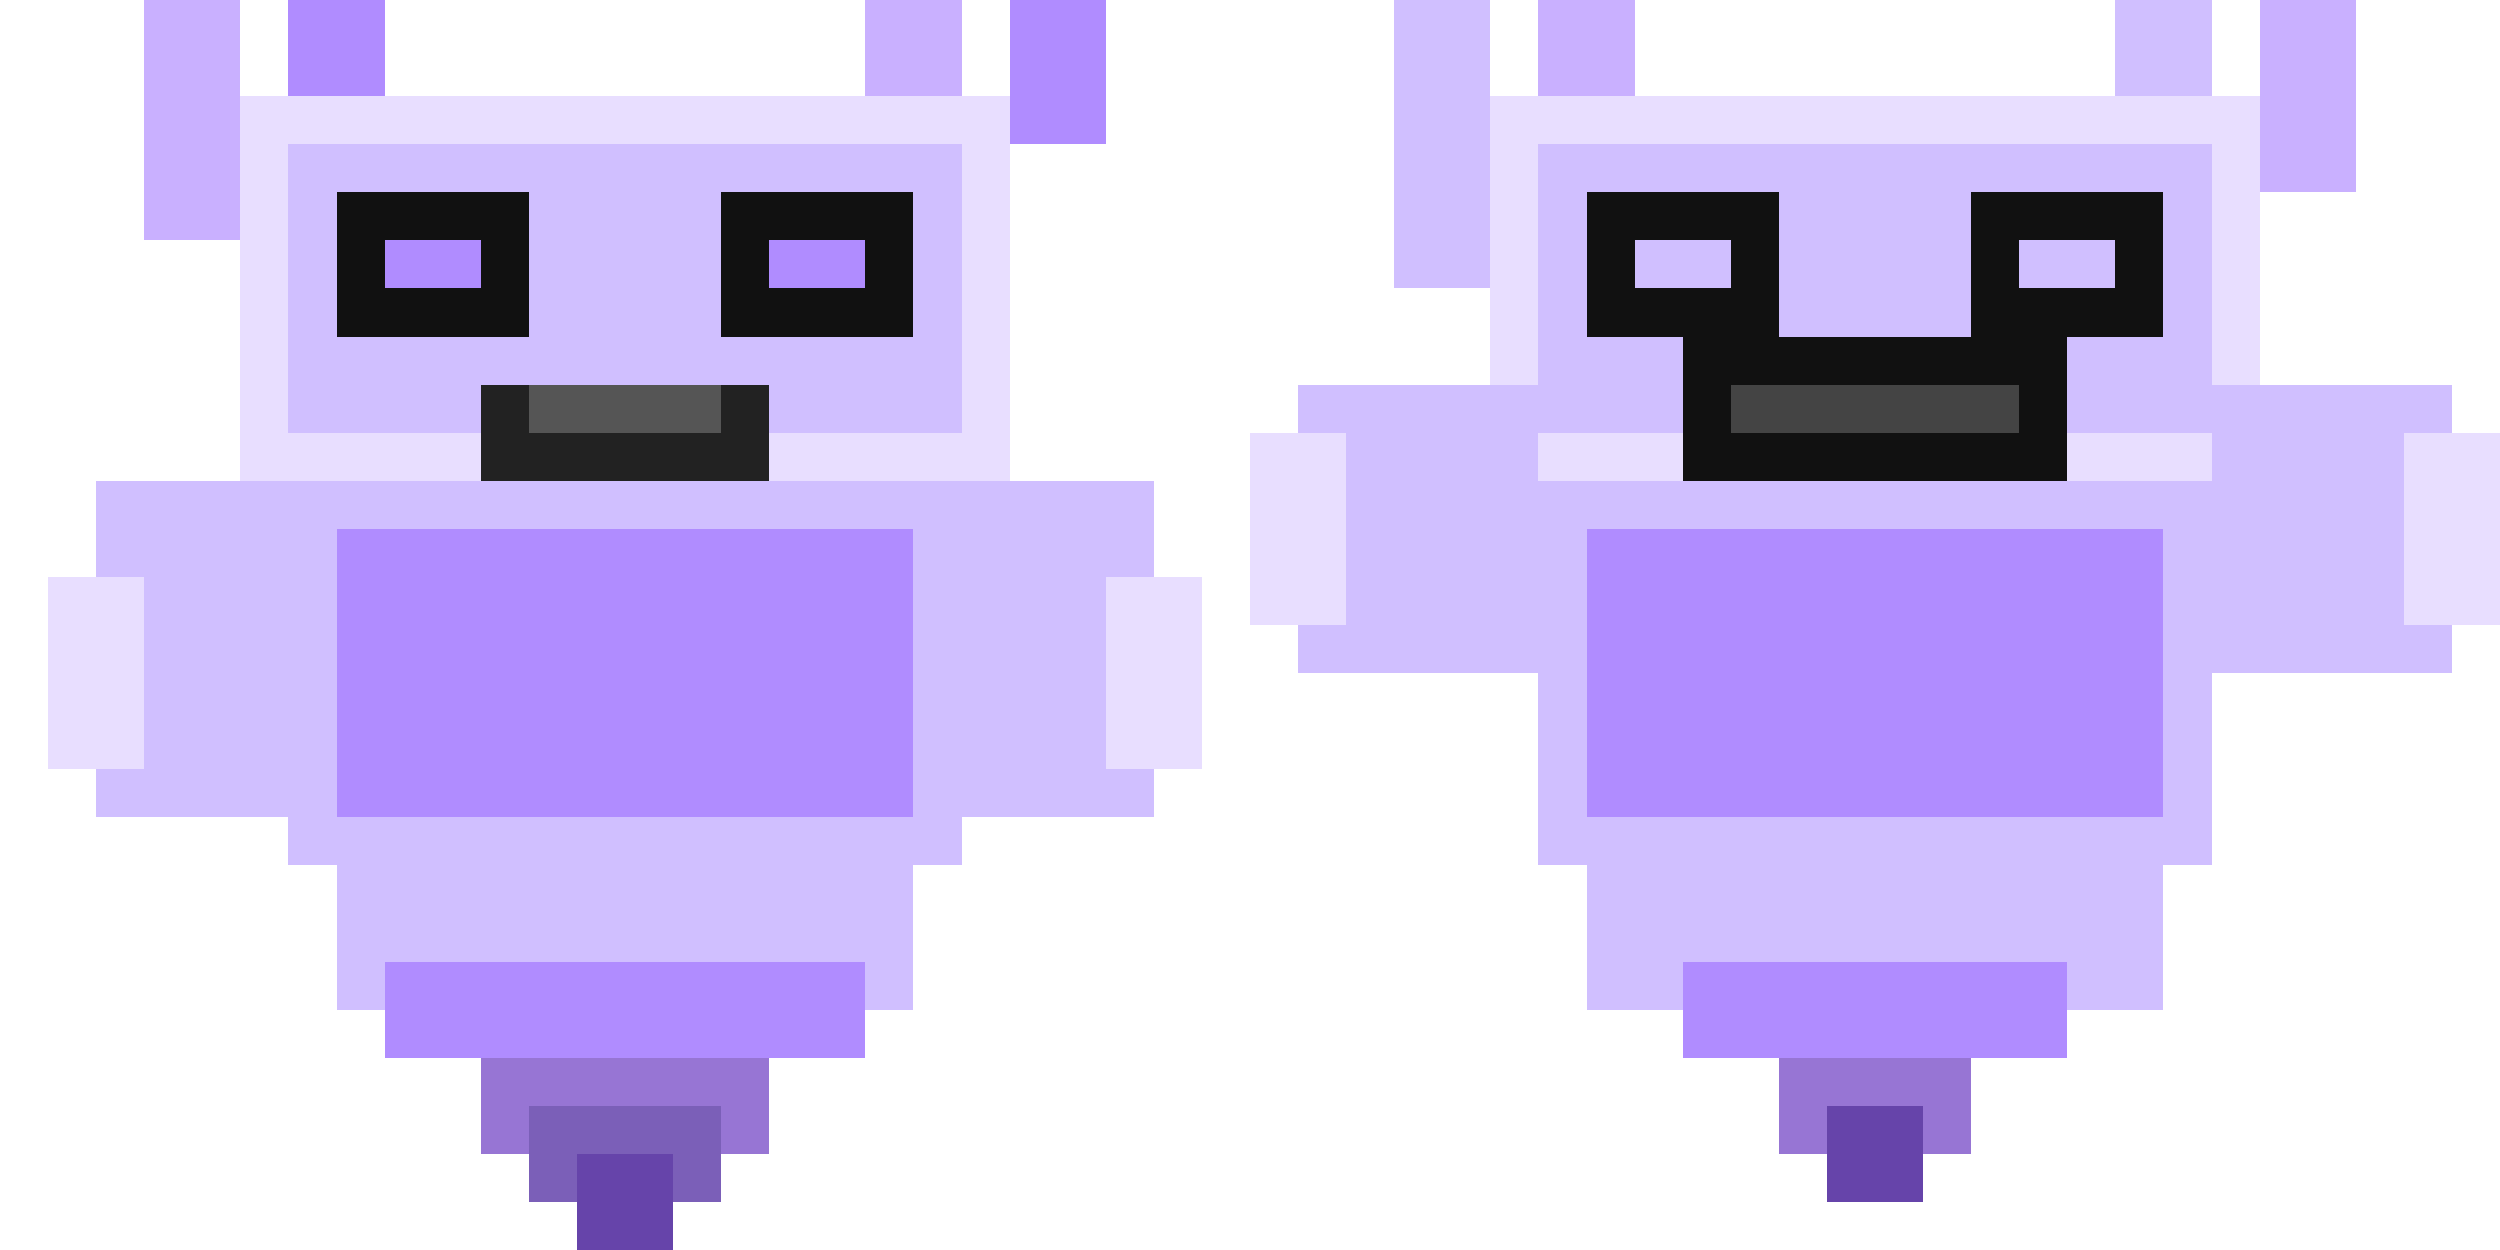
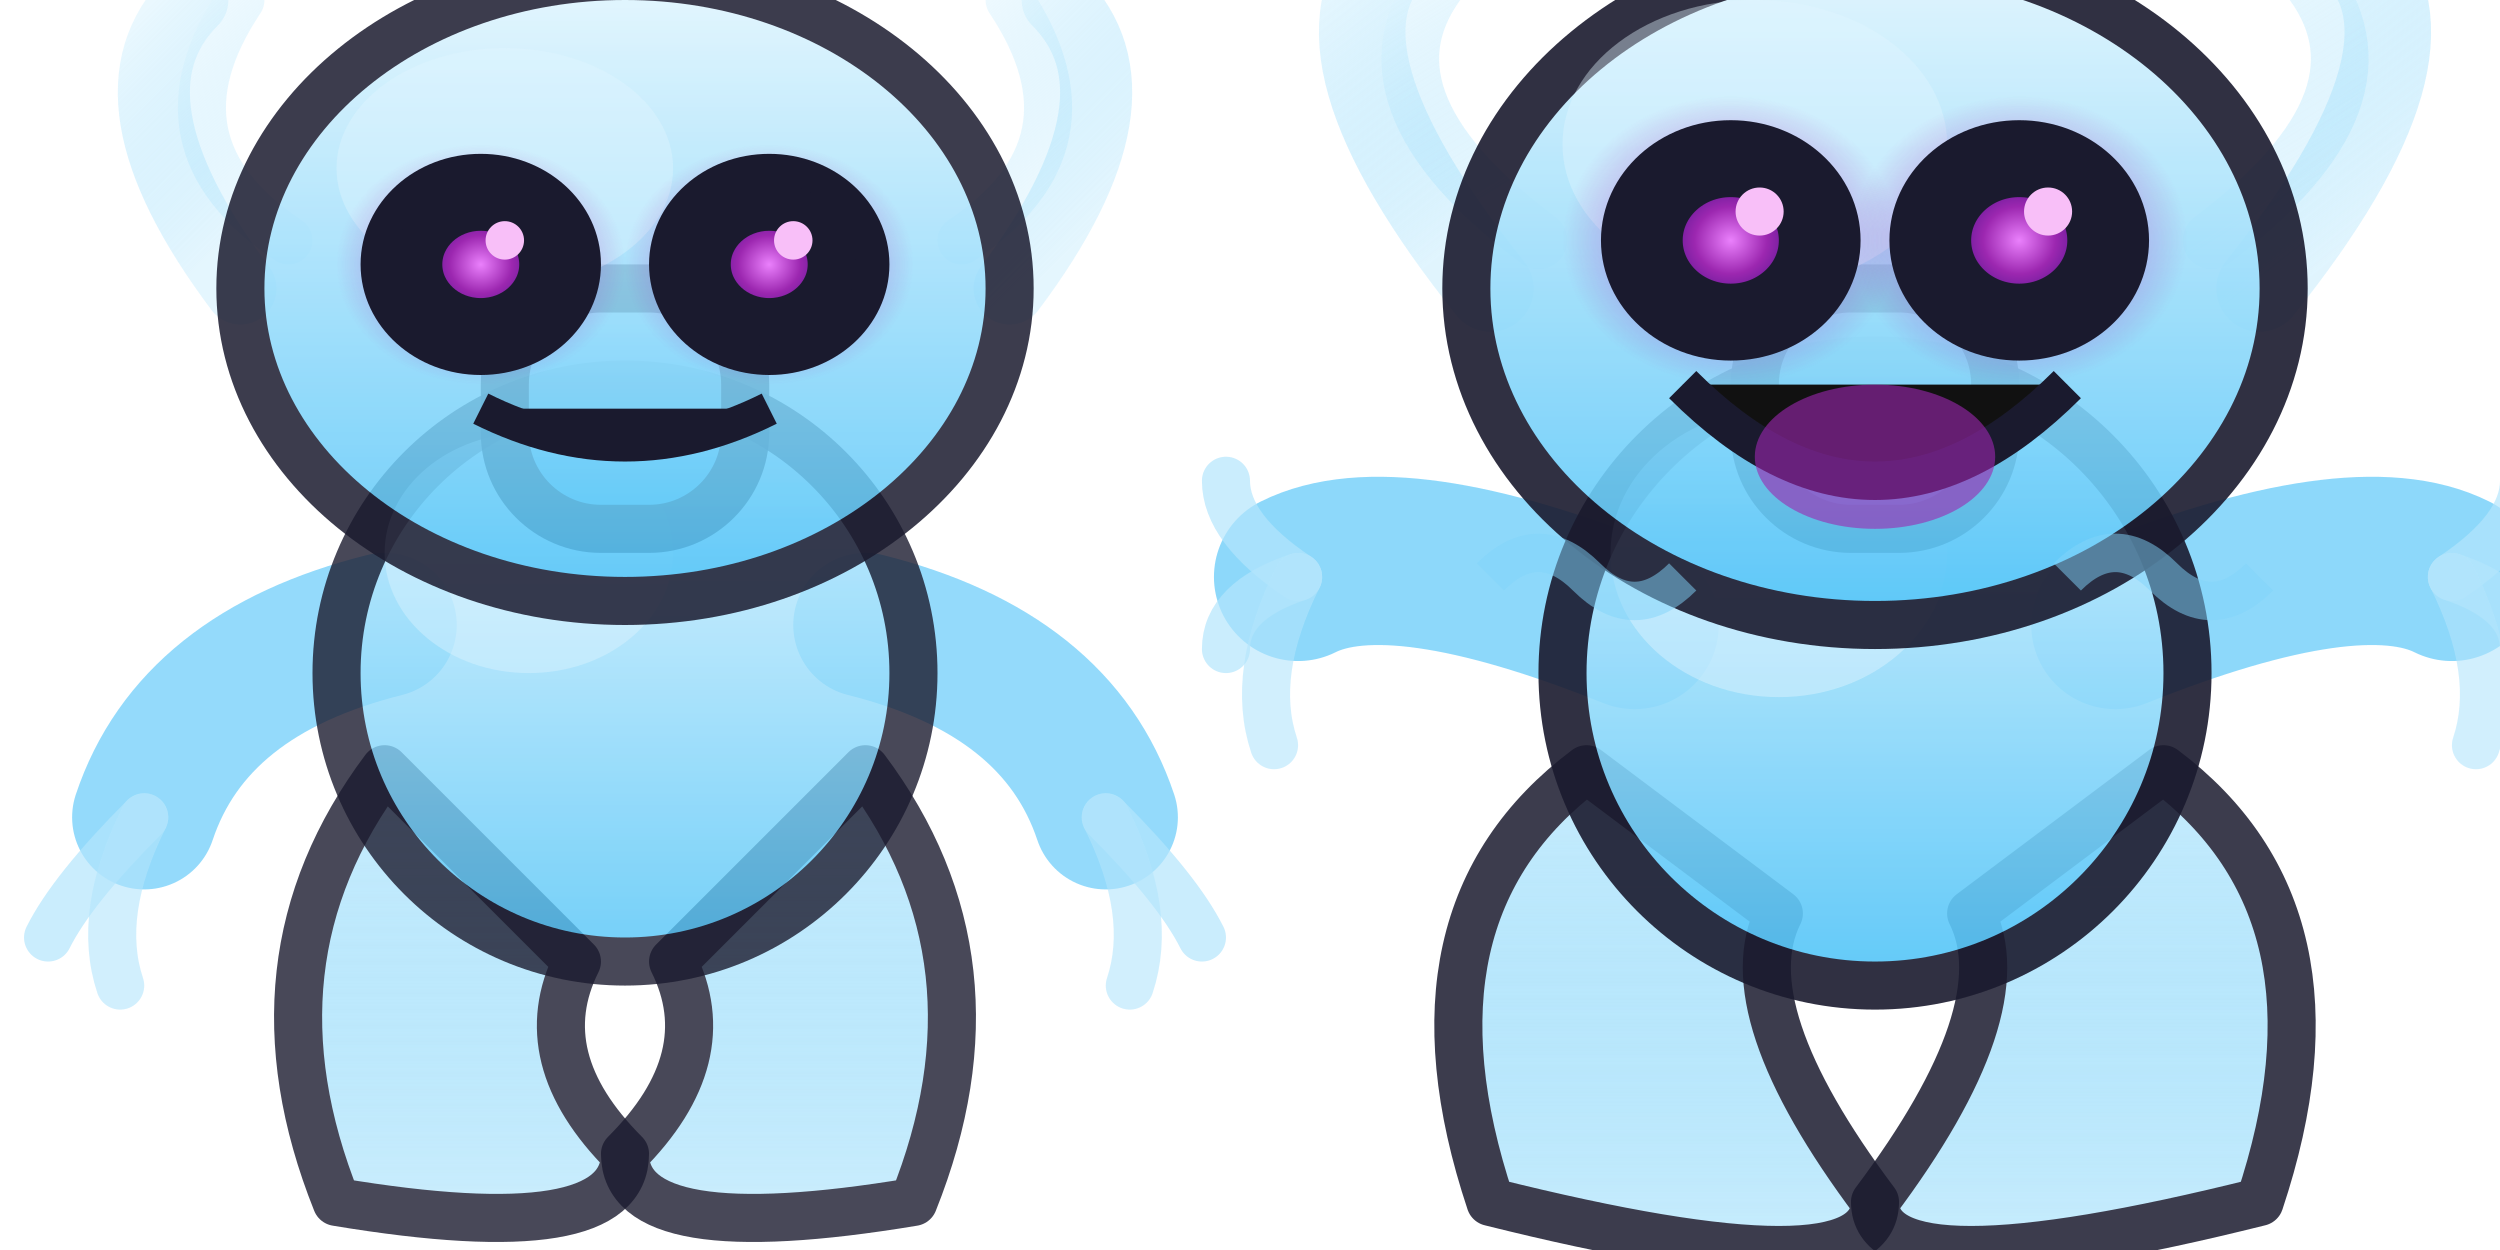
- <svg xmlns="http://www.w3.org/2000/svg" viewBox="0 0 52 26" width="52" height="26" shape-rendering="crispEdges">
-   <g>
-     <rect x="3" y="0" width="2" height="5" fill="#c9b0ff" />
-     <rect x="6" y="0" width="2" height="3" fill="#b08cff" />
-     <rect x="18" y="0" width="2" height="4" fill="#c9b0ff" />
-     <rect x="21" y="0" width="2" height="3" fill="#b08cff" />
-     <rect x="5" y="2" width="16" height="8" fill="#e8deff" />
-     <rect x="6" y="3" width="14" height="6" fill="#d0bfff" />
-     <rect x="7" y="4" width="4" height="3" fill="#111" />
-     <rect x="15" y="4" width="4" height="3" fill="#111" />
-     <rect x="8" y="5" width="2" height="1" fill="#b08cff" />
-     <rect x="16" y="5" width="2" height="1" fill="#b08cff" />
-     <rect x="10" y="8" width="6" height="2" fill="#222" />
-     <rect x="11" y="8" width="4" height="1" fill="#555" />
-     <rect x="6" y="10" width="14" height="8" fill="#d0bfff" />
-     <rect x="7" y="11" width="12" height="6" fill="#b08cff" />
-     <rect x="2" y="10" width="4" height="7" fill="#d0bfff" />
-     <rect x="20" y="10" width="4" height="7" fill="#d0bfff" />
-     <rect x="1" y="12" width="2" height="4" fill="#e8deff" />
-     <rect x="23" y="12" width="2" height="4" fill="#e8deff" />
-     <rect x="7" y="18" width="12" height="3" fill="#d0bfff" />
-     <rect x="8" y="20" width="10" height="2" fill="#b08cff" />
-     <rect x="10" y="22" width="6" height="2" fill="#9775d4" />
-     <rect x="11" y="23" width="4" height="2" fill="#7b5fb8" />
-     <rect x="12" y="24" width="2" height="2" fill="#6644aa" />
+ <svg xmlns="http://www.w3.org/2000/svg" viewBox="0 0 52 26" width="52" height="26" shape-rendering="geometricPrecision">
+   <defs>
+     <linearGradient id="banshee-body" x1="0" y1="0" x2="0" y2="1">
+       <stop offset="0%" stop-color="#e1f5fe" />
+       <stop offset="100%" stop-color="#4fc3f7" />
+     </linearGradient>
+     <linearGradient id="banshee-robe" x1="0" y1="0" x2="0" y2="1">
+       <stop offset="0%" stop-color="#b3e5fc" stop-opacity="0.85" />
+       <stop offset="100%" stop-color="#29b6f6" stop-opacity="0.3" />
+     </linearGradient>
+     <radialGradient id="banshee-eye" cx="0.5" cy="0.5" r="0.5">
+       <stop offset="0%" stop-color="#ea80fc" />
+       <stop offset="50%" stop-color="#9c27b0" />
+       <stop offset="100%" stop-color="#4a148c" />
+     </radialGradient>
+     <radialGradient id="banshee-eye-glow" cx="0.5" cy="0.5" r="0.5">
+       <stop offset="0%" stop-color="#e040fb" stop-opacity="0.8" />
+       <stop offset="100%" stop-color="#9c27b0" stop-opacity="0" />
+     </radialGradient>
+     <linearGradient id="banshee-hair" x1="0" y1="0" x2="0.3" y2="1">
+       <stop offset="0%" stop-color="#e1f5fe" />
+       <stop offset="100%" stop-color="#81d4fa" stop-opacity="0.3" />
+     </linearGradient>
+   </defs>
+   <g stroke="#1a1a2e" stroke-width="1" stroke-linejoin="round">
+     <path d="M8,16 Q5,20 7,25 Q13,26 13,24 Q11,22 12,20Z" fill="url(#banshee-robe)" opacity="0.8" />
+     <path d="M18,16 Q21,20 19,25 Q13,26 13,24 Q15,22 14,20Z" fill="url(#banshee-robe)" opacity="0.8" />
+     <path d="M5,6 Q2,2 4,0" stroke="url(#banshee-hair)" stroke-width="1.5" fill="none" stroke-linecap="round" opacity="0.7" />
+     <path d="M6,5 Q3,3 5,0" stroke="url(#banshee-hair)" stroke-width="1" fill="none" stroke-linecap="round" opacity="0.5" />
+     <path d="M21,6 Q24,2 22,0" stroke="url(#banshee-hair)" stroke-width="1.5" fill="none" stroke-linecap="round" opacity="0.7" />
+     <path d="M20,5 Q23,3 21,0" stroke="url(#banshee-hair)" stroke-width="1" fill="none" stroke-linecap="round" opacity="0.5" />
+     <path d="M8,13 Q4,14 3,17" stroke="#81d4fa" stroke-width="3" fill="none" stroke-linecap="round" opacity="0.85" />
+     <path d="M18,13 Q22,14 23,17" stroke="#81d4fa" stroke-width="3" fill="none" stroke-linecap="round" opacity="0.85" />
+     <path d="M3,17 Q1.5,18.5 1,19.5" stroke="#b3e5fc" stroke-width="1" fill="none" stroke-linecap="round" opacity="0.7" />
+     <path d="M3,17 Q2,19 2.5,20.5" stroke="#b3e5fc" stroke-width="1" fill="none" stroke-linecap="round" opacity="0.6" />
+     <path d="M23,17 Q24.5,18.5 25,19.5" stroke="#b3e5fc" stroke-width="1" fill="none" stroke-linecap="round" opacity="0.7" />
+     <path d="M23,17 Q24,19 23.5,20.5" stroke="#b3e5fc" stroke-width="1" fill="none" stroke-linecap="round" opacity="0.6" />
+     <ellipse cx="13" cy="14" rx="6" ry="6" fill="url(#banshee-body)" opacity="0.8" />
+     <ellipse cx="11" cy="11.5" rx="3" ry="2.5" fill="#e1f5fe" opacity="0.4" stroke="none" />
+     <rect x="10.5" y="6" width="5" height="5" rx="2" fill="url(#banshee-body)" opacity="0.85" />
+     <ellipse cx="13" cy="6" rx="8" ry="6.5" fill="url(#banshee-body)" opacity="0.85" />
+     <ellipse cx="10.5" cy="3.5" rx="3.5" ry="2.5" fill="#e1f5fe" opacity="0.4" stroke="none" />
+     <ellipse cx="10" cy="5.5" rx="3" ry="2.5" fill="url(#banshee-eye-glow)" stroke="none" />
+     <ellipse cx="16" cy="5.5" rx="3" ry="2.5" fill="url(#banshee-eye-glow)" stroke="none" />
+     <ellipse cx="10" cy="5.5" rx="2" ry="1.8" fill="#111" />
+     <ellipse cx="10" cy="5.5" rx="1.3" ry="1.2" fill="url(#banshee-eye)" />
+     <circle cx="10.5" cy="5" r="0.4" fill="#f8bff8" stroke="none" />
+     <ellipse cx="16" cy="5.5" rx="2" ry="1.8" fill="#111" />
+     <ellipse cx="16" cy="5.5" rx="1.3" ry="1.2" fill="url(#banshee-eye)" />
+     <circle cx="16.5" cy="5" r="0.4" fill="#f8bff8" stroke="none" />
+     <path d="M10,8.5 Q13,10 16,8.5" fill="#1a1a2e" stroke="#1a1a2e" stroke-width="0.7" />
  </g>
-   <g transform="translate(26,0)">
-     <rect x="3" y="0" width="2" height="6" fill="#d0bfff" />
-     <rect x="6" y="0" width="2" height="4" fill="#c9b0ff" />
-     <rect x="18" y="0" width="2" height="5" fill="#d0bfff" />
-     <rect x="21" y="0" width="2" height="4" fill="#c9b0ff" />
-     <rect x="5" y="2" width="16" height="8" fill="#e8deff" />
-     <rect x="6" y="3" width="14" height="6" fill="#d0bfff" />
-     <rect x="7" y="4" width="4" height="3" fill="#111" />
-     <rect x="15" y="4" width="4" height="3" fill="#111" />
-     <rect x="8" y="5" width="2" height="1" fill="#d0bfff" />
-     <rect x="16" y="5" width="2" height="1" fill="#d0bfff" />
-     <rect x="9" y="7" width="8" height="3" fill="#111" />
-     <rect x="10" y="8" width="6" height="1" fill="#444" />
-     <rect x="6" y="10" width="14" height="8" fill="#d0bfff" />
-     <rect x="7" y="11" width="12" height="6" fill="#b08cff" />
-     <rect x="1" y="8" width="5" height="6" fill="#d0bfff" />
-     <rect x="20" y="8" width="5" height="6" fill="#d0bfff" />
-     <rect x="0" y="9" width="2" height="4" fill="#e8deff" />
-     <rect x="24" y="9" width="2" height="4" fill="#e8deff" />
-     <rect x="7" y="18" width="12" height="3" fill="#d0bfff" />
-     <rect x="9" y="20" width="8" height="2" fill="#b08cff" />
-     <rect x="11" y="22" width="4" height="2" fill="#9775d4" />
-     <rect x="12" y="23" width="2" height="2" fill="#6644aa" />
+   <g transform="translate(26,0)" stroke="#1a1a2e" stroke-width="1" stroke-linejoin="round">
+     <path d="M7,16 Q3,19 5,25 Q13,27 13,25 Q10,21 11,19Z" fill="url(#banshee-robe)" opacity="0.85" />
+     <path d="M19,16 Q23,19 21,25 Q13,27 13,25 Q16,21 15,19Z" fill="url(#banshee-robe)" opacity="0.85" />
+     <path d="M5,6 Q1,1 3,-1" stroke="url(#banshee-hair)" stroke-width="1.8" fill="none" stroke-linecap="round" opacity="0.8" />
+     <path d="M6,5 Q2,2 4,-0.5" stroke="url(#banshee-hair)" stroke-width="1.2" fill="none" stroke-linecap="round" opacity="0.6" />
+     <path d="M21,6 Q25,1 23,-1" stroke="url(#banshee-hair)" stroke-width="1.8" fill="none" stroke-linecap="round" opacity="0.8" />
+     <path d="M20,5 Q24,2 22,-0.5" stroke="url(#banshee-hair)" stroke-width="1.2" fill="none" stroke-linecap="round" opacity="0.6" />
+     <path d="M8,13 Q3,11 1,12" stroke="#81d4fa" stroke-width="3.5" fill="none" stroke-linecap="round" opacity="0.9" />
+     <path d="M18,13 Q23,11 25,12" stroke="#81d4fa" stroke-width="3.5" fill="none" stroke-linecap="round" opacity="0.9" />
+     <path d="M1,12 Q-0.5,11 -0.5,10" stroke="#b3e5fc" stroke-width="1" fill="none" stroke-linecap="round" opacity="0.7" />
+     <path d="M1,12 Q-0.5,12.5 -0.5,13.5" stroke="#b3e5fc" stroke-width="1" fill="none" stroke-linecap="round" opacity="0.7" />
+     <path d="M1,12 Q0,14 0.5,15.5" stroke="#b3e5fc" stroke-width="1" fill="none" stroke-linecap="round" opacity="0.6" />
+     <path d="M25,12 Q26.5,11 26.5,10" stroke="#b3e5fc" stroke-width="1" fill="none" stroke-linecap="round" opacity="0.7" />
+     <path d="M25,12 Q26.5,12.5 26.5,13.5" stroke="#b3e5fc" stroke-width="1" fill="none" stroke-linecap="round" opacity="0.7" />
+     <path d="M25,12 Q26,14 25.5,15.5" stroke="#b3e5fc" stroke-width="1" fill="none" stroke-linecap="round" opacity="0.6" />
+     <ellipse cx="13" cy="14" rx="6.5" ry="6.5" fill="url(#banshee-body)" opacity="0.9" />
+     <ellipse cx="11" cy="11.5" rx="3.5" ry="3" fill="#e1f5fe" opacity="0.45" stroke="none" />
+     <rect x="10.5" y="6" width="5" height="5" rx="2" fill="url(#banshee-body)" opacity="0.9" />
+     <ellipse cx="13" cy="6" rx="8.5" ry="7" fill="url(#banshee-body)" opacity="0.9" />
+     <ellipse cx="10.5" cy="3" rx="4" ry="3" fill="#e1f5fe" opacity="0.4" stroke="none" />
+     <ellipse cx="10" cy="5" rx="3.5" ry="3" fill="url(#banshee-eye-glow)" stroke="none" />
+     <ellipse cx="16" cy="5" rx="3.5" ry="3" fill="url(#banshee-eye-glow)" stroke="none" />
+     <ellipse cx="10" cy="5" rx="2.2" ry="2" fill="#111" />
+     <ellipse cx="10" cy="5" rx="1.5" ry="1.4" fill="url(#banshee-eye)" />
+     <circle cx="10.6" cy="4.4" r="0.5" fill="#f8bff8" stroke="none" />
+     <ellipse cx="16" cy="5" rx="2.2" ry="2" fill="#111" />
+     <ellipse cx="16" cy="5" rx="1.5" ry="1.4" fill="url(#banshee-eye)" />
+     <circle cx="16.6" cy="4.4" r="0.5" fill="#f8bff8" stroke="none" />
+     <path d="M9,8 Q13,12 17,8" fill="#111" stroke="#1a1a2e" stroke-width="0.8" />
+     <ellipse cx="13" cy="9.5" rx="2.5" ry="1.5" fill="#9c27b0" opacity="0.6" stroke="none" />
+     <path d="M5,12 Q6,11 7,12 Q8,13 9,12" stroke="#81d4fa" stroke-width="0.8" fill="none" opacity="0.5" />
+     <path d="M17,12 Q18,11 19,12 Q20,13 21,12" stroke="#81d4fa" stroke-width="0.8" fill="none" opacity="0.5" />
  </g>
</svg>
